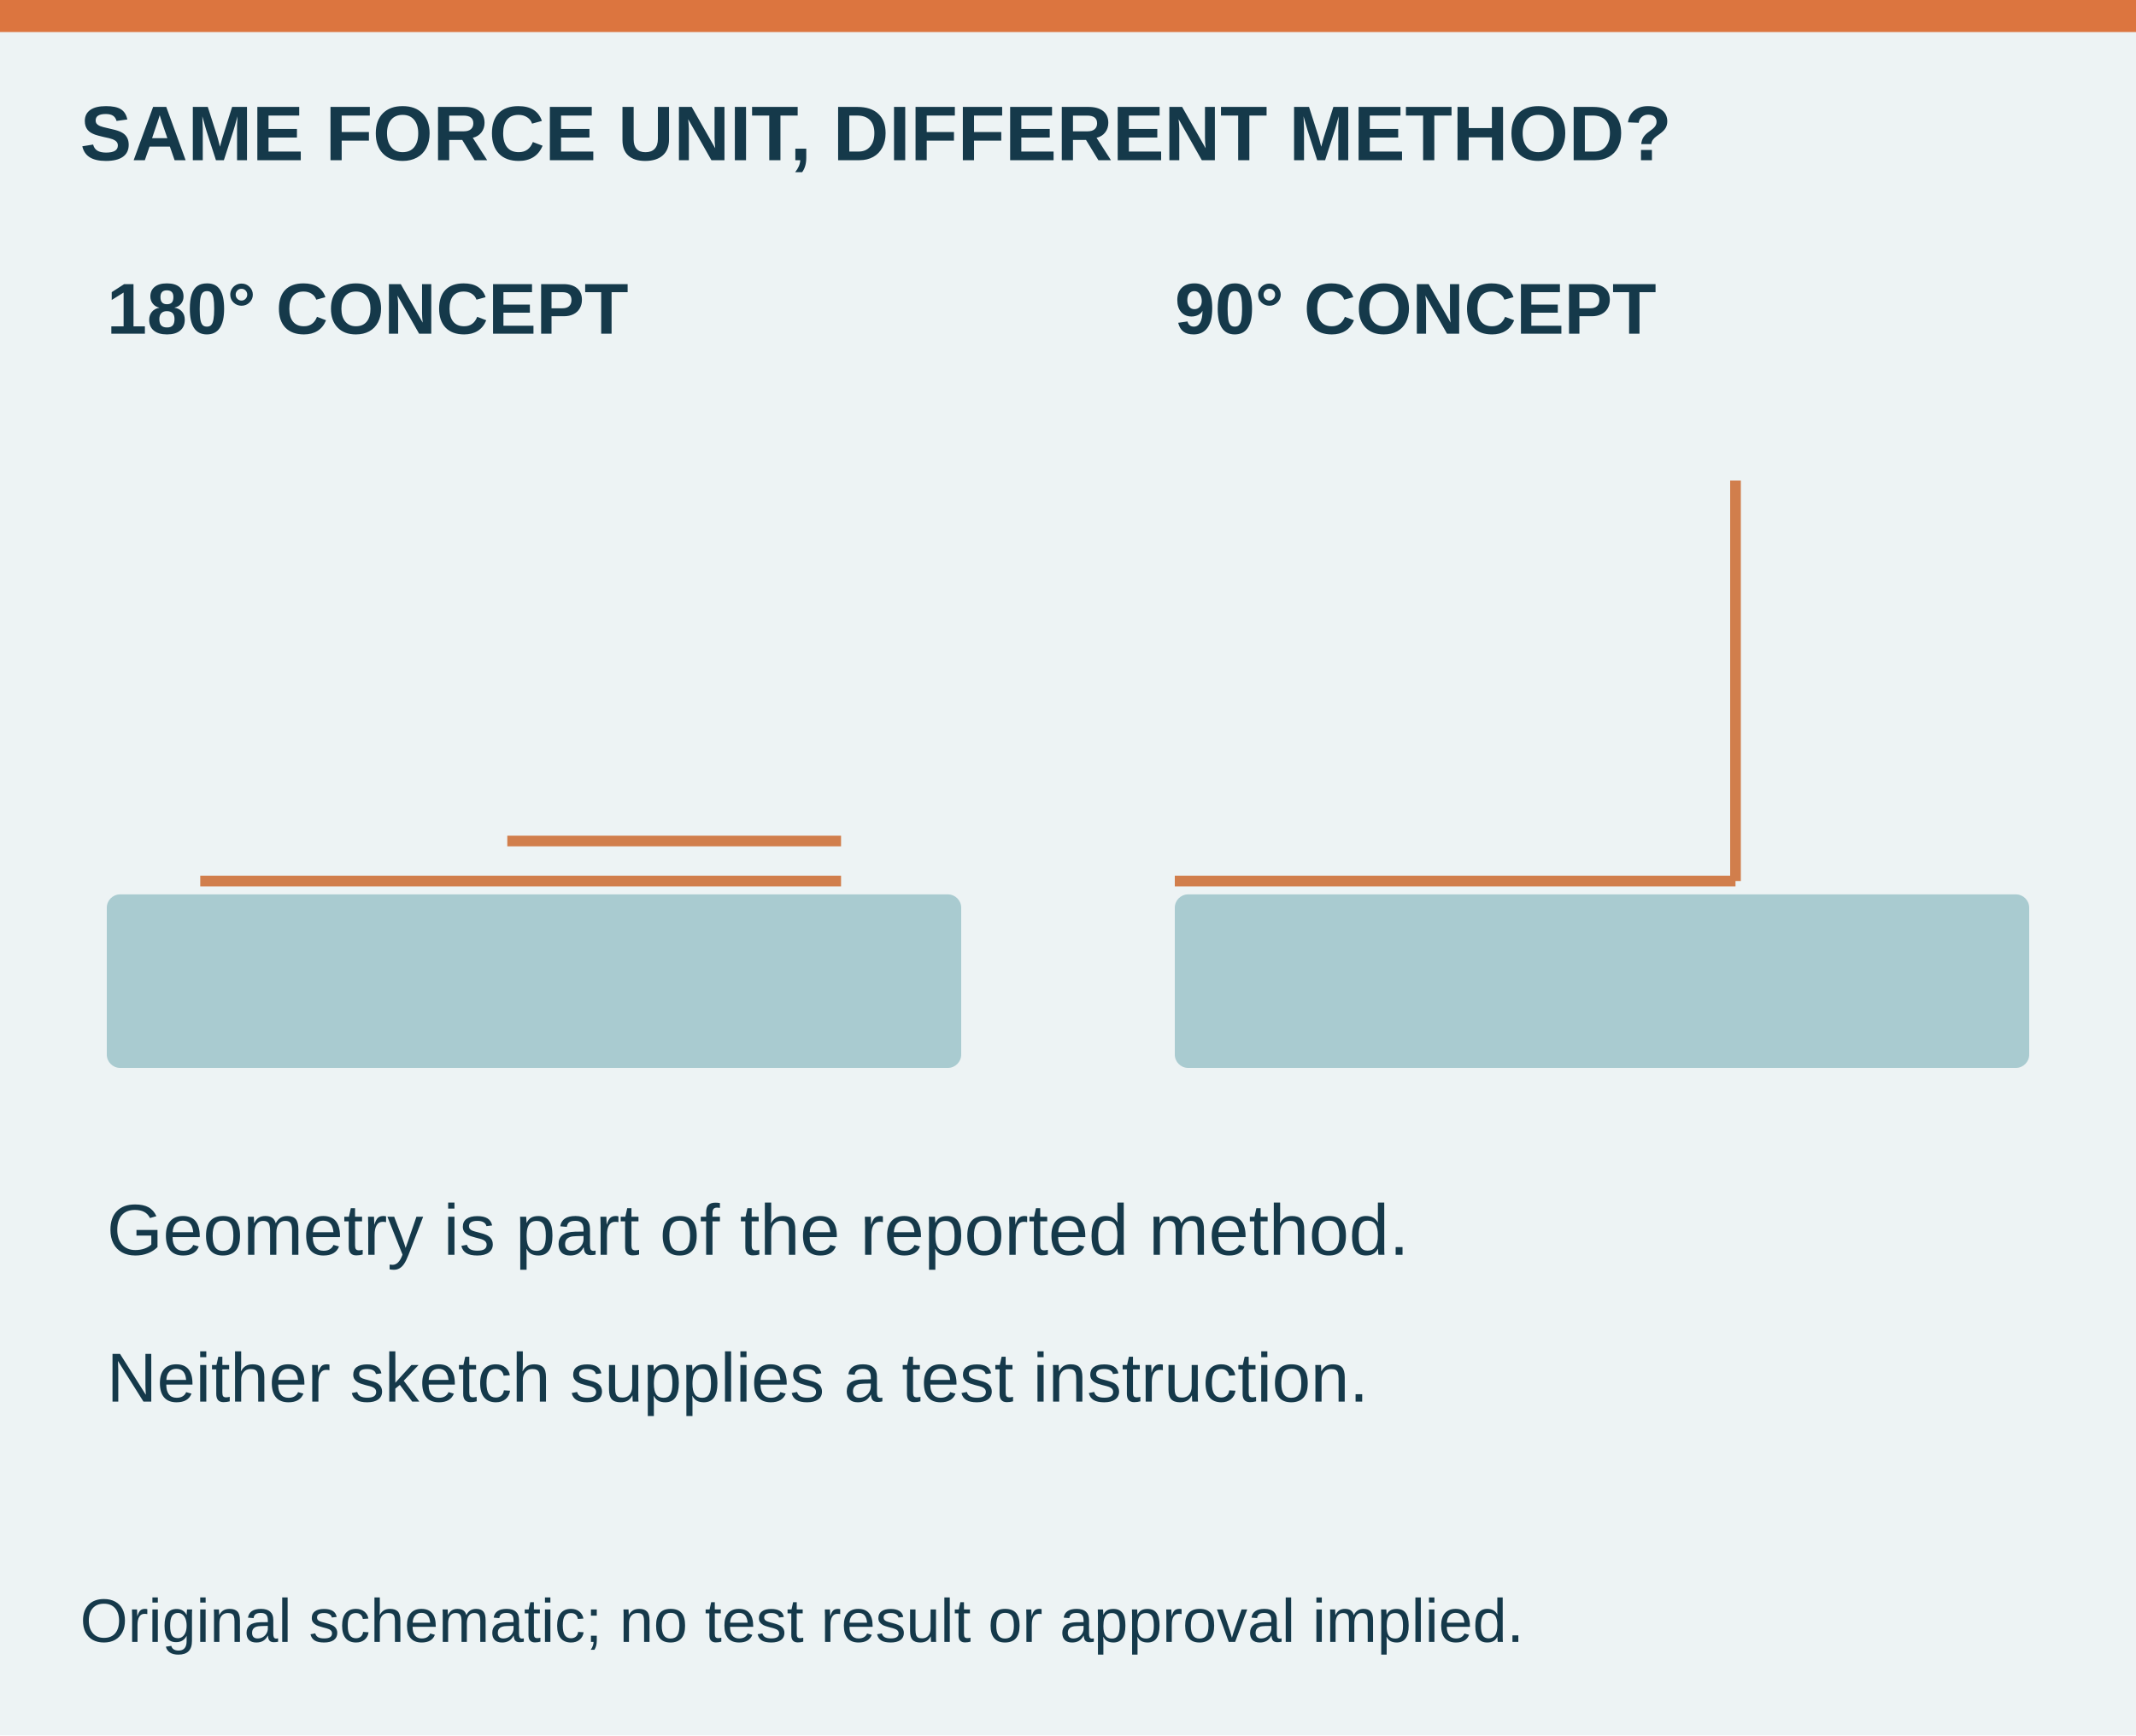
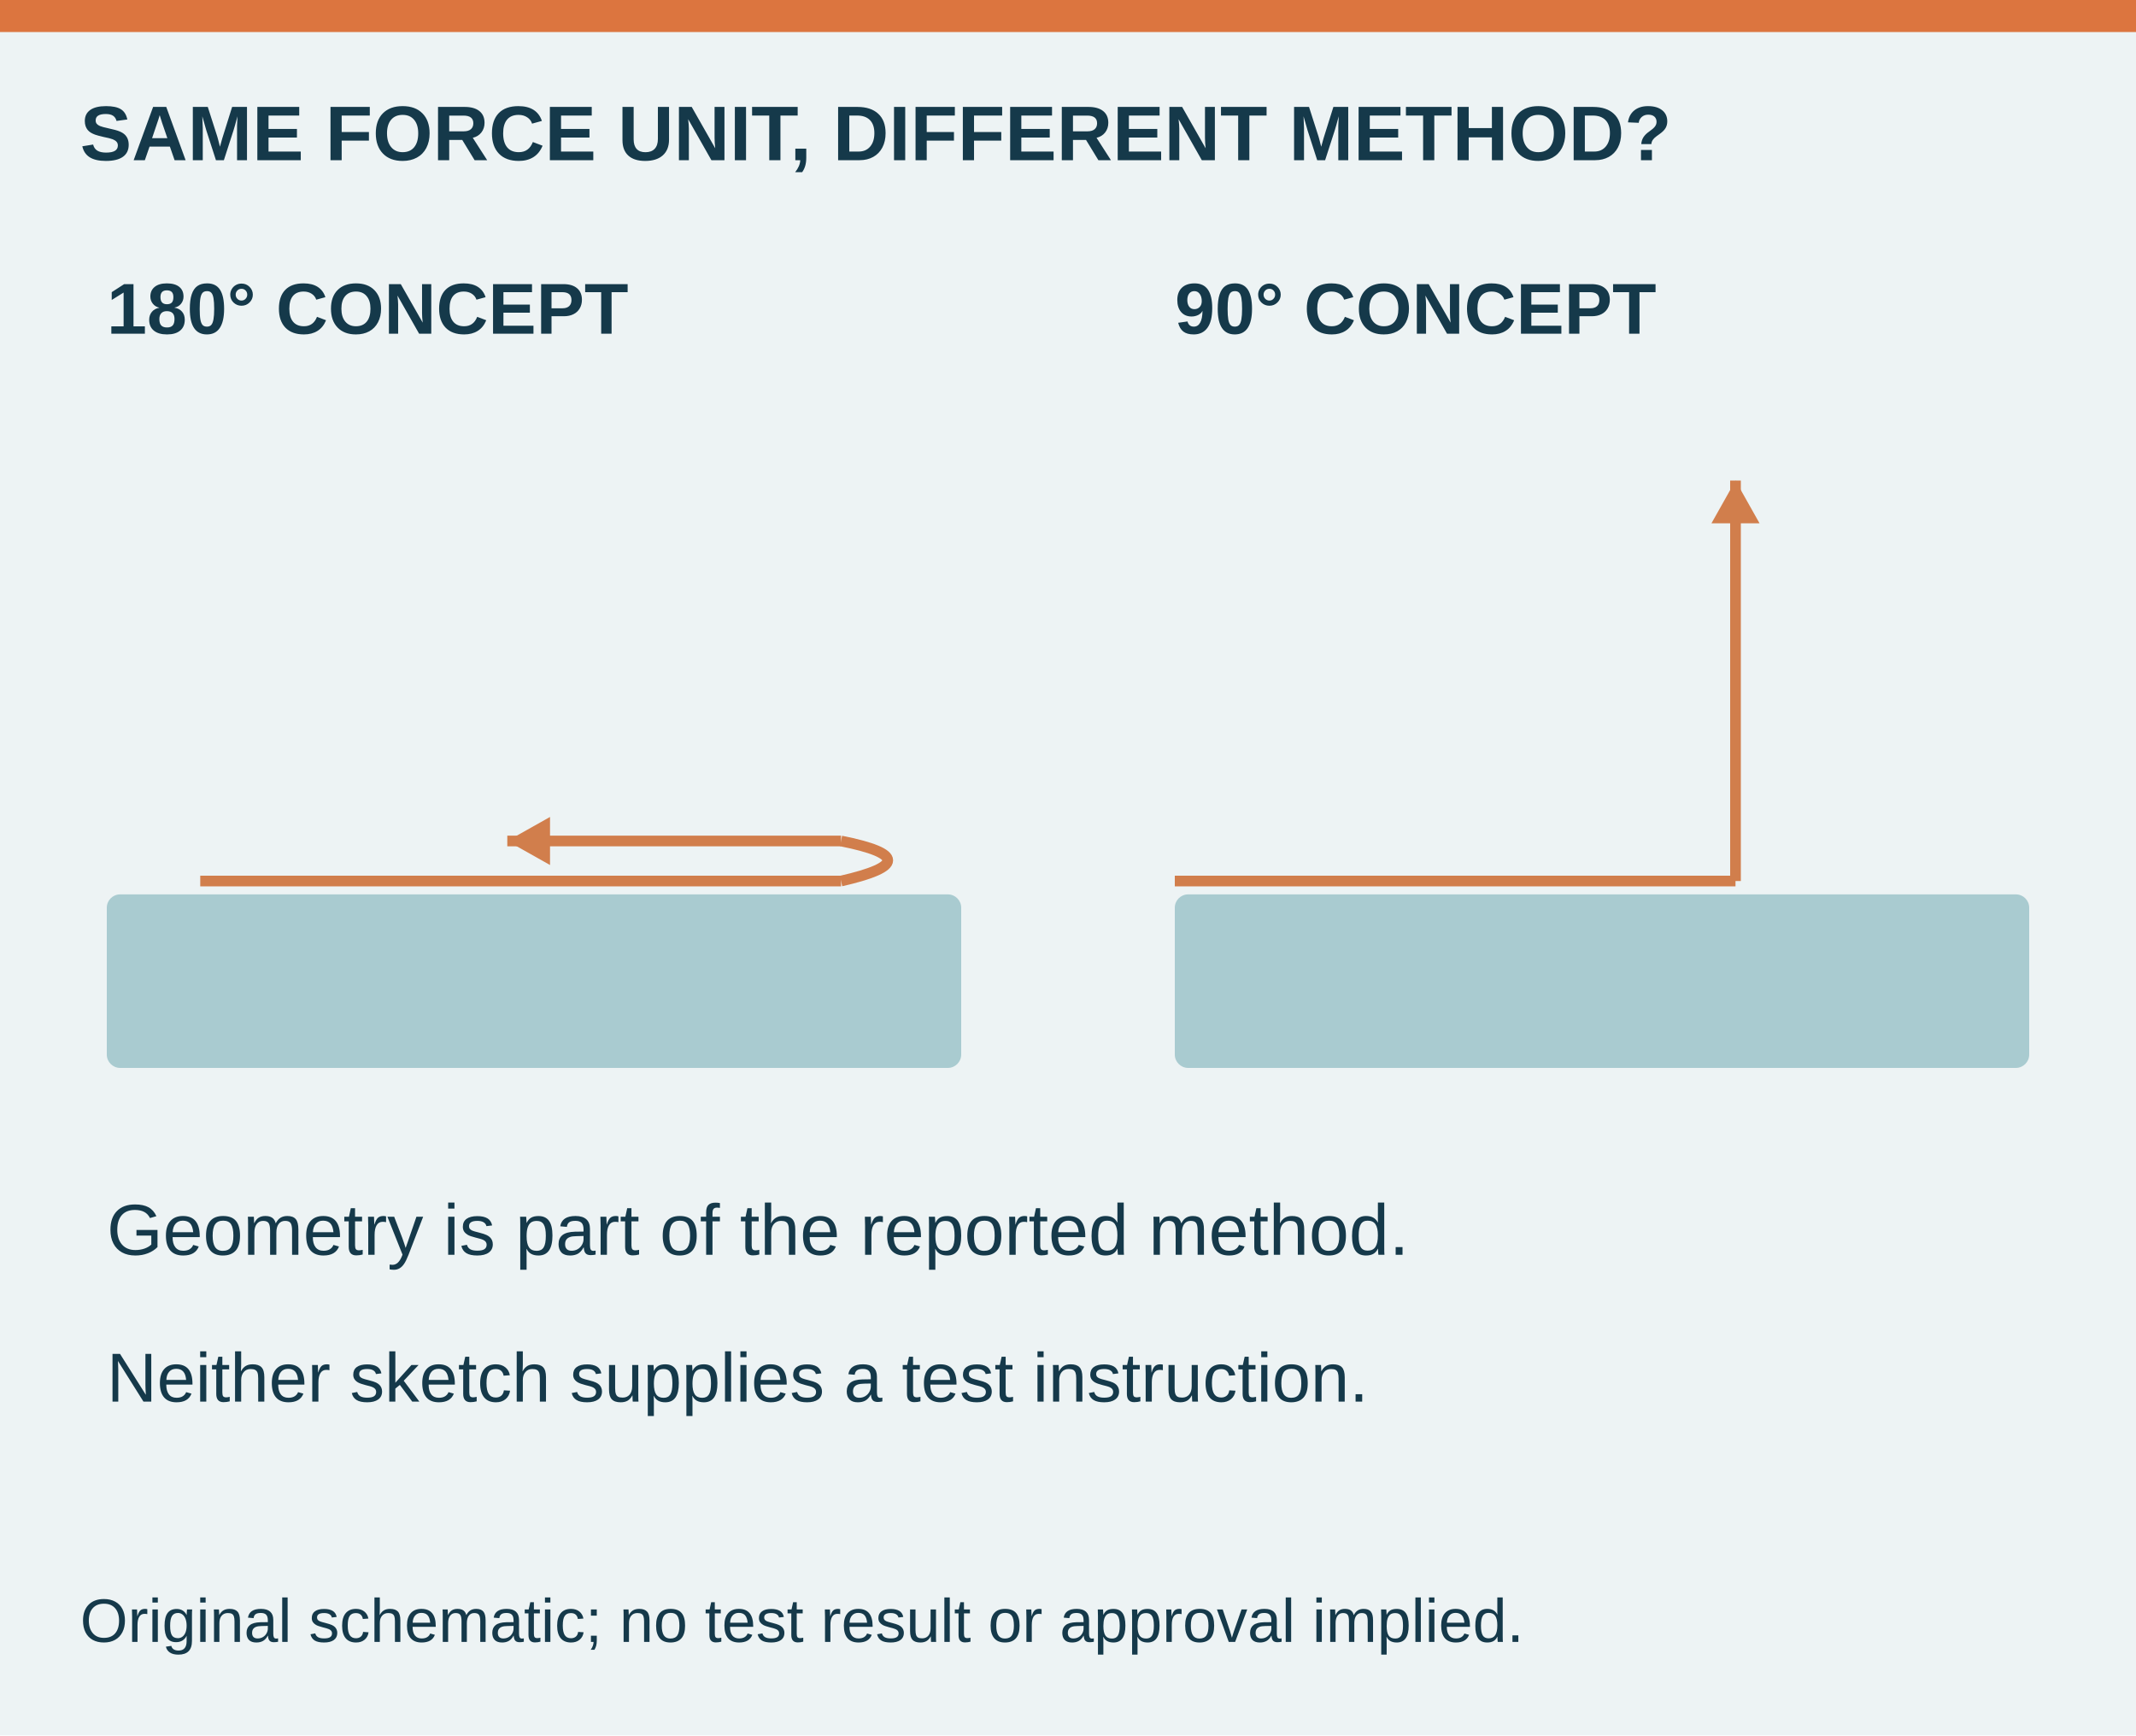
<svg xmlns="http://www.w3.org/2000/svg" width="800" height="650" viewBox="0 0 800 650">
  <rect width="800" height="650" fill="#edf3f4" />
  <rect width="800" height="12" fill="#dc753f" />
  <g font-family="Arial,sans-serif">
    <text x="30" y="60" fill="#15394a" font-size="29" font-weight="bold">SAME FORCE UNIT, DIFFERENT METHOD?</text>
    <text x="40" y="125" fill="#15394a" font-size="27" font-weight="bold">180° CONCEPT</text>
    <text x="440" y="125" fill="#15394a" font-size="27" font-weight="bold">90° CONCEPT</text>
    <rect x="40" y="335" width="320" height="65" rx="5" fill="#a9cbd0" />
    <rect x="440" y="335" width="320" height="65" rx="5" fill="#a9cbd0" />
    <path d="M75 330 L315 330" stroke="#d17e4c" stroke-width="4" fill="none" />
    <path d="M190 315 L315 315" stroke="#d17e4c" stroke-width="4" fill="none" />
+     <path d="M315 330 Q350 322 315 315" fill="none" stroke="#d17e4c" stroke-width="4" />
+     <path d="M190 315 l16 -9 v18 Z" fill="#d17e4c" />
    <path d="M440 330 L650 330" stroke="#d17e4c" stroke-width="4" fill="none" />
    <path d="M650 330 L650 180" stroke="#d17e4c" stroke-width="4" fill="none" />
+     <path d="M650 180 l-9 16 h18 Z" fill="#d17e4c" />
    <text x="40" y="470" fill="#15394a" font-size="27" font-weight="normal">Geometry is part of the reported method.</text>
    <text x="40" y="525" fill="#15394a" font-size="26" font-weight="normal">Neither sketch supplies a test instruction.</text>
    <text x="30" y="615" fill="#15394a" font-size="23" font-weight="normal">Original schematic; no test result or approval implied.</text>
  </g>
</svg>
